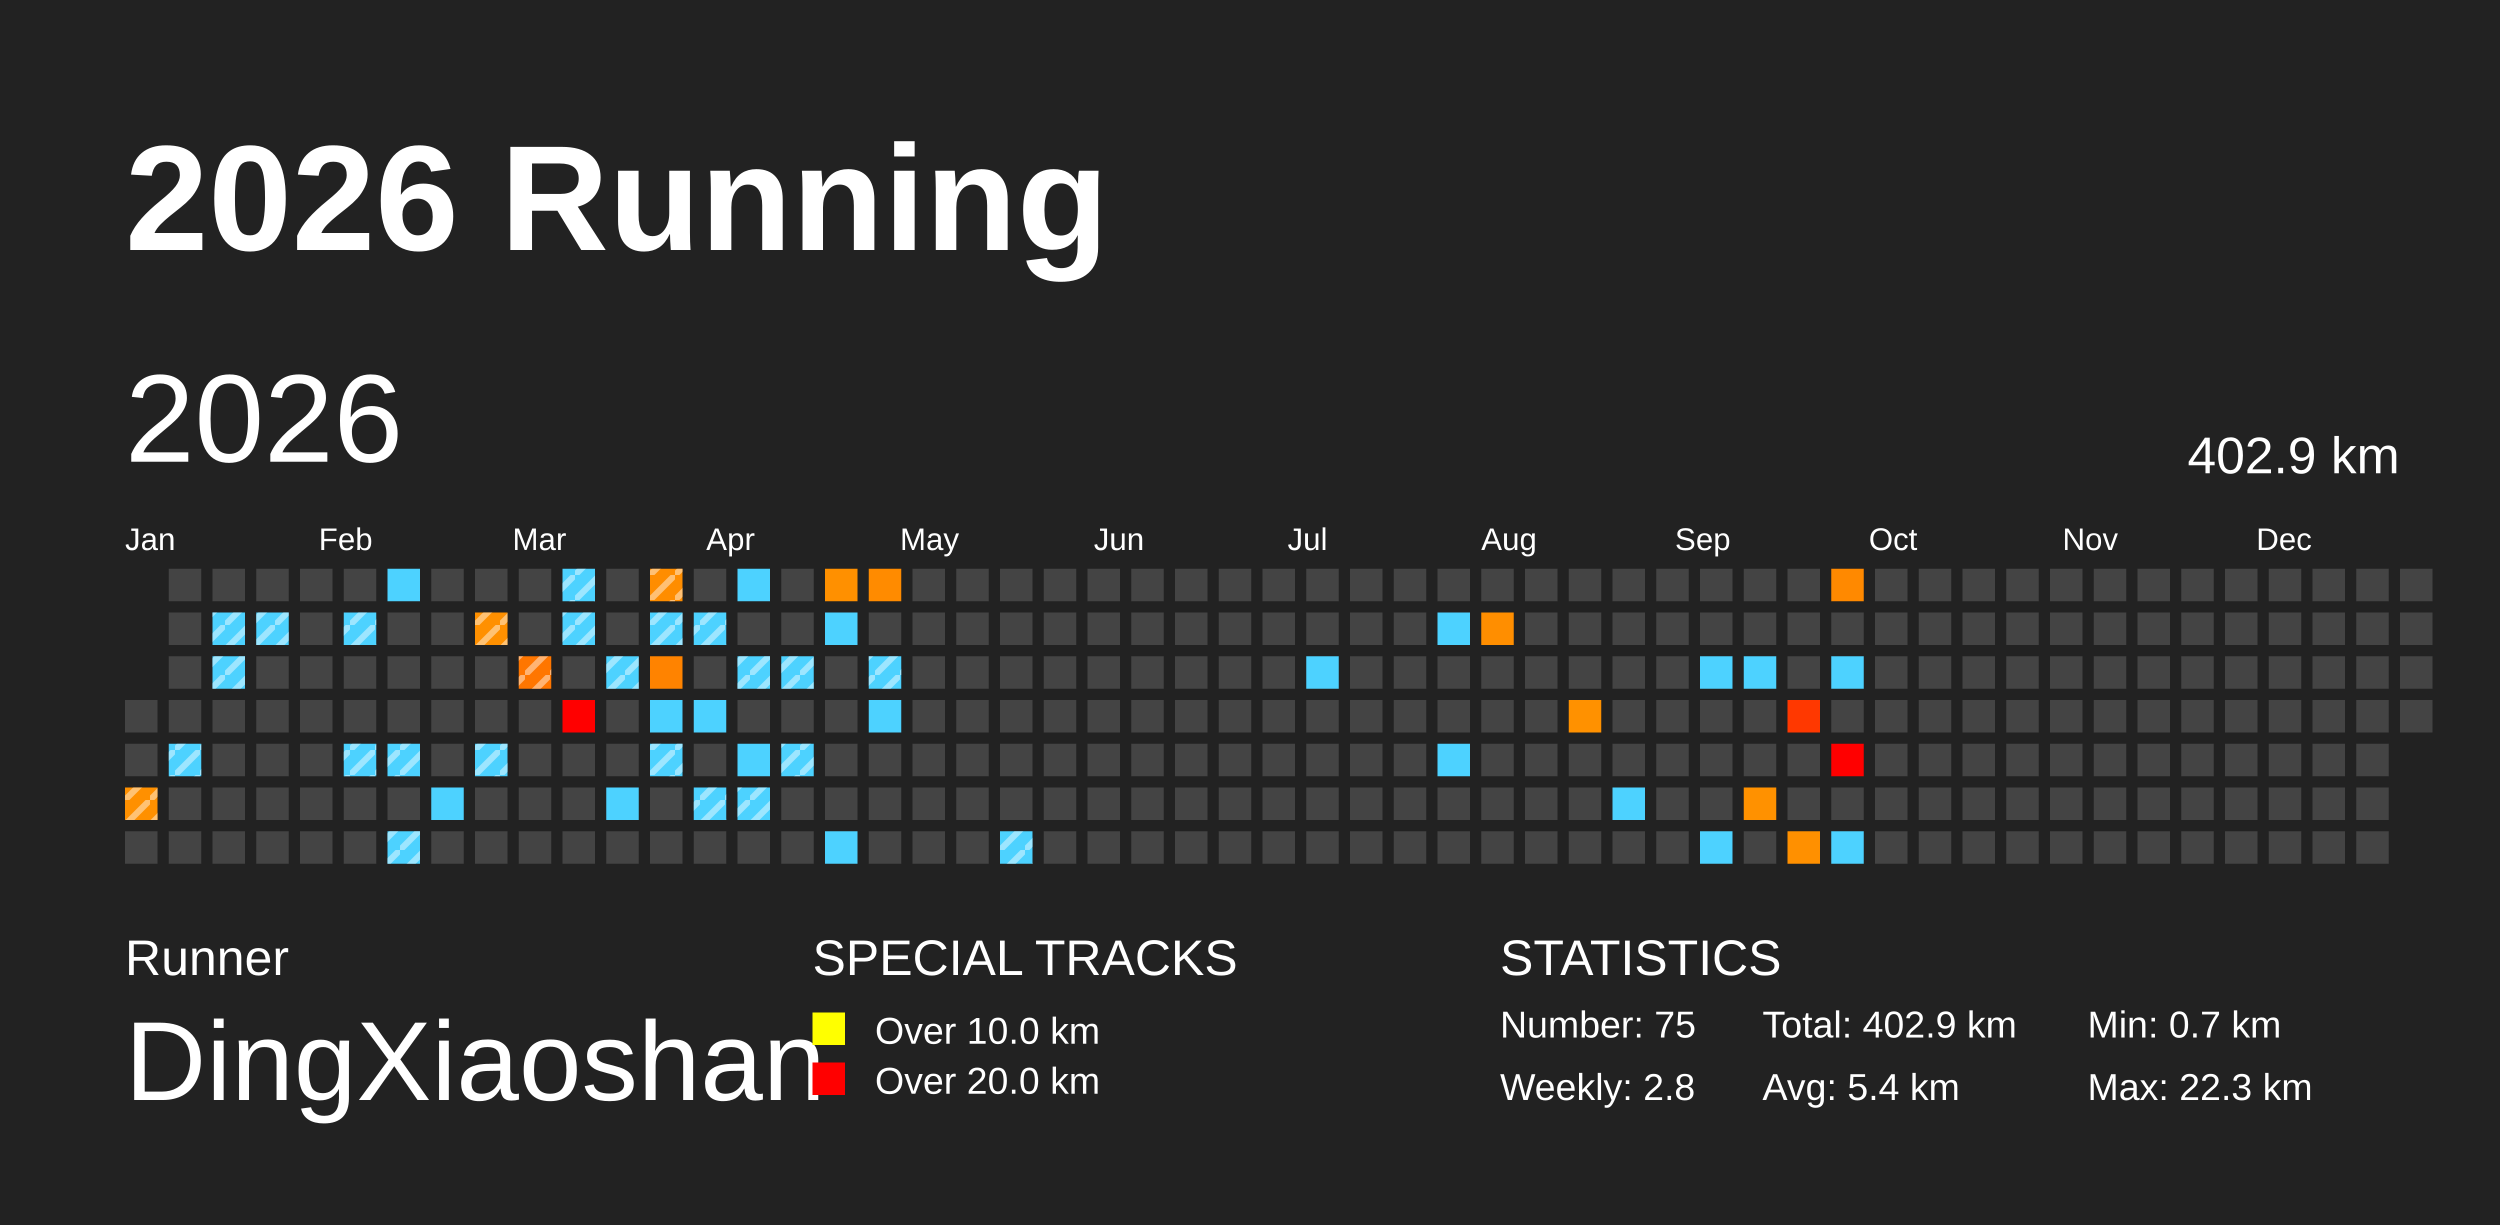
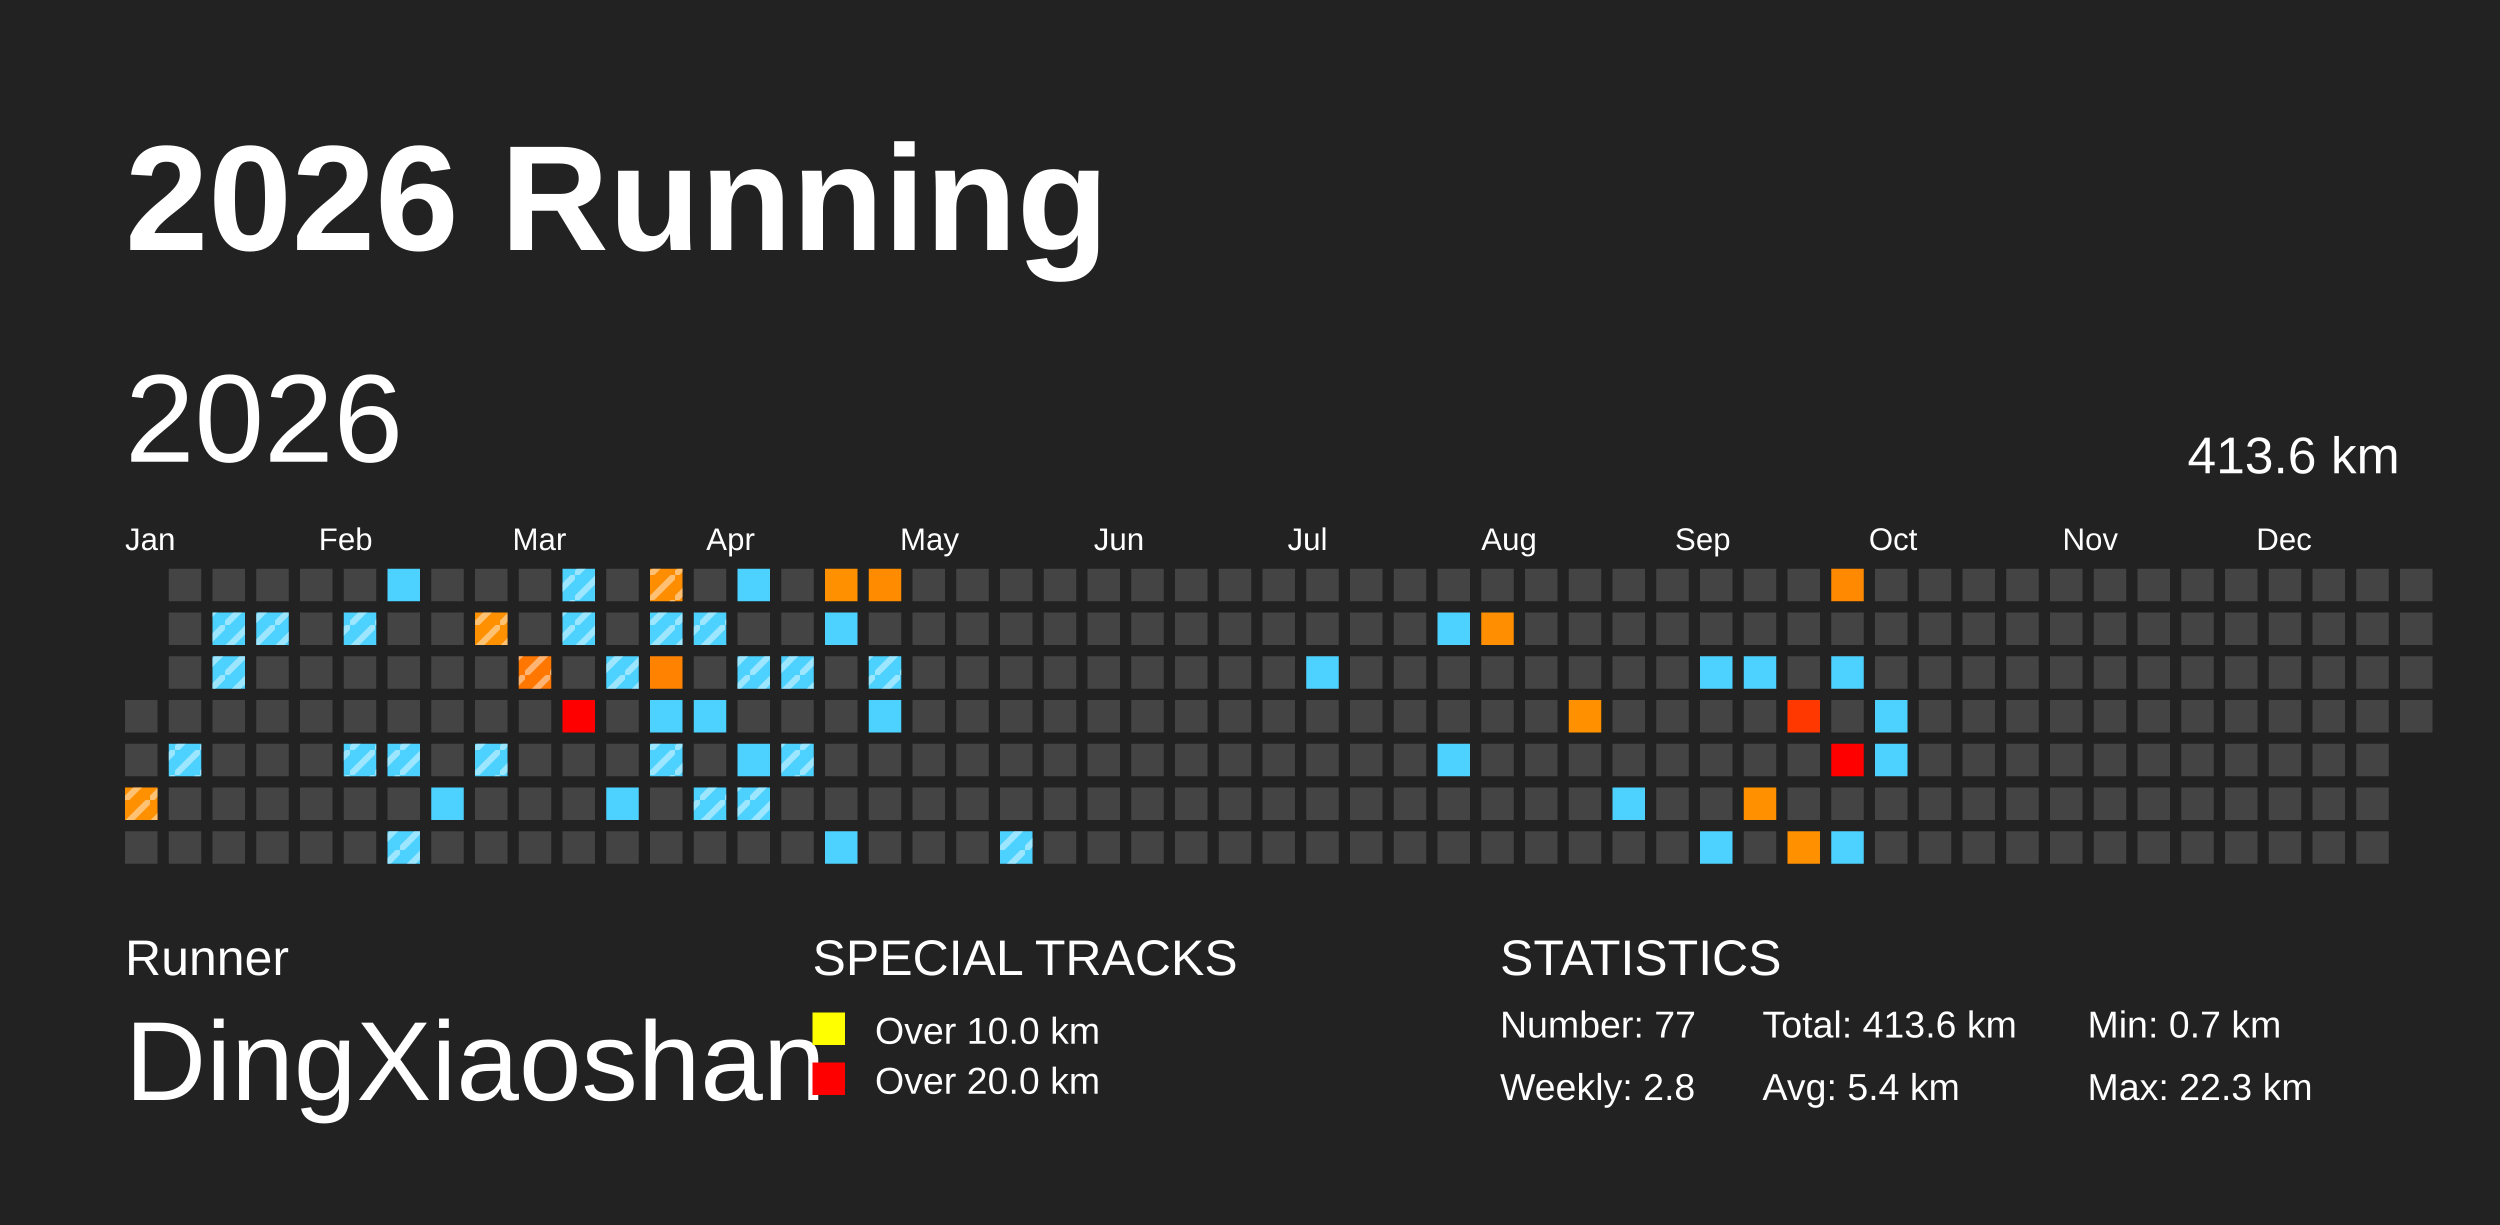
<svg xmlns="http://www.w3.org/2000/svg" baseProfile="full" height="98mm" version="1.1" viewBox="0,0,200,98" width="200mm">
  <defs>
    <pattern height="2" id="indoor-stripe" patternUnits="userSpaceOnUse" width="2">
      <line stroke="white" stroke-opacity="0.45" stroke-width="0.5" x1="0" x2="2" y1="2" y2="0" />
    </pattern>
  </defs>
  <rect fill="#222222" height="98" width="200" x="0" y="0" />
  <text fill="#FFFFFF" style="font-size:12px; font-family:Arial; font-weight:bold;" x="10" y="20">2026 Running</text>
  <text fill="#FFFFFF" style="font-size:4px; font-family:Arial" x="10" y="78">Runner</text>
  <text fill="#FFFFFF" style="font-size:9px; font-family:Arial" x="10" y="88">DingXiaoshan</text>
  <text fill="#FFFFFF" style="font-size:4px; font-family:Arial" x="65" y="78">SPECIAL TRACKS</text>
  <rect fill="yellow" height="2.6" width="2.6" x="65" y="81" />
  <text fill="#FFFFFF" style="font-size:3px; font-family:Arial" x="70" y="83.5">Over 10.0 km</text>
  <rect fill="red" height="2.6" width="2.6" x="65" y="85" />
  <text fill="#FFFFFF" style="font-size:3px; font-family:Arial" x="70" y="87.5">Over 20.0 km</text>
  <text fill="#FFFFFF" style="font-size:4px; font-family:Arial" x="120" y="78">STATISTICS</text>
-   <text fill="#FFFFFF" style="font-size:3px; font-family:Arial" x="120" y="83">Number: 75</text>
+   <text fill="#FFFFFF" style="font-size:3px; font-family:Arial" x="120" y="83">Number: 77</text>
  <text fill="#FFFFFF" style="font-size:3px; font-family:Arial" x="120" y="88">Weekly: 2.8</text>
-   <text fill="#FFFFFF" style="font-size:3px; font-family:Arial" x="141" y="83">Total: 402.9 km</text>
+   <text fill="#FFFFFF" style="font-size:3px; font-family:Arial" x="141" y="83">Total: 413.6 km</text>
  <text fill="#FFFFFF" style="font-size:3px; font-family:Arial" x="141" y="88">Avg: 5.4 km</text>
  <text fill="#FFFFFF" style="font-size:3px; font-family:Arial" x="167" y="83">Min: 0.7 km</text>
  <text fill="#FFFFFF" style="font-size:3px; font-family:Arial" x="167" y="88">Max: 22.3 km</text>
  <text dominant-baseline="hanging" fill="#FFFFFF" style="font-size:10.0px; font-family:Arial;" x="10" y="30">2026</text>
-   <text dominant-baseline="hanging" fill="#FFFFFF" style="font-size:4.125px; font-family:Arial;" x="175" y="35">402.9 km</text>
+   <text dominant-baseline="hanging" fill="#FFFFFF" style="font-size:4.125px; font-family:Arial;" x="175" y="35">413.6 km</text>
  <text fill="#FFFFFF" style="font-size:2.5px; font-family:Arial" x="10.0" y="44">Jan</text>
  <text fill="#FFFFFF" style="font-size:2.5px; font-family:Arial" x="25.5" y="44">Feb</text>
  <text fill="#FFFFFF" style="font-size:2.5px; font-family:Arial" x="41.0" y="44">Mar</text>
  <text fill="#FFFFFF" style="font-size:2.5px; font-family:Arial" x="56.5" y="44">Apr</text>
  <text fill="#FFFFFF" style="font-size:2.5px; font-family:Arial" x="72.0" y="44">May</text>
  <text fill="#FFFFFF" style="font-size:2.5px; font-family:Arial" x="87.5" y="44">Jun</text>
  <text fill="#FFFFFF" style="font-size:2.5px; font-family:Arial" x="103.0" y="44">Jul</text>
  <text fill="#FFFFFF" style="font-size:2.5px; font-family:Arial" x="118.5" y="44">Aug</text>
  <text fill="#FFFFFF" style="font-size:2.5px; font-family:Arial" x="134.0" y="44">Sep</text>
  <text fill="#FFFFFF" style="font-size:2.5px; font-family:Arial" x="149.5" y="44">Oct</text>
  <text fill="#FFFFFF" style="font-size:2.5px; font-family:Arial" x="165.0" y="44">Nov</text>
  <text fill="#FFFFFF" style="font-size:2.5px; font-family:Arial" x="180.5" y="44">Dec</text>
  <rect fill="#444444" height="2.6" width="2.6" x="10.0" y="56.0" />
  <rect fill="#444444" height="2.6" width="2.6" x="10.0" y="59.5" />
  <rect fill="#ff9000" height="2.6" width="2.6" x="10.0" y="63.0" />
  <rect fill="url(#indoor-stripe)" height="2.6" style="pointer-events: none;" width="2.6" x="10.0" y="63.0" />
  <rect fill="#444444" height="2.6" width="2.6" x="10.0" y="66.5" />
  <rect fill="#444444" height="2.6" width="2.6" x="13.5" y="45.5" />
  <rect fill="#444444" height="2.6" width="2.6" x="13.5" y="49.0" />
  <rect fill="#444444" height="2.6" width="2.6" x="13.5" y="52.5" />
  <rect fill="#444444" height="2.6" width="2.6" x="13.5" y="56.0" />
  <rect fill="#4dd2ff" height="2.6" width="2.6" x="13.5" y="59.5" />
  <rect fill="url(#indoor-stripe)" height="2.6" style="pointer-events: none;" width="2.6" x="13.5" y="59.5" />
  <rect fill="#444444" height="2.6" width="2.6" x="13.5" y="63.0" />
  <rect fill="#444444" height="2.6" width="2.6" x="13.5" y="66.5" />
  <rect fill="#444444" height="2.6" width="2.6" x="17.0" y="45.5" />
  <rect fill="#4dd2ff" height="2.6" width="2.6" x="17.0" y="49.0" />
  <rect fill="url(#indoor-stripe)" height="2.6" style="pointer-events: none;" width="2.6" x="17.0" y="49.0" />
  <rect fill="#4dd2ff" height="2.6" width="2.6" x="17.0" y="52.5" />
  <rect fill="url(#indoor-stripe)" height="2.6" style="pointer-events: none;" width="2.6" x="17.0" y="52.5" />
  <rect fill="#444444" height="2.6" width="2.6" x="17.0" y="56.0" />
  <rect fill="#444444" height="2.6" width="2.6" x="17.0" y="59.5" />
  <rect fill="#444444" height="2.6" width="2.6" x="17.0" y="63.0" />
  <rect fill="#444444" height="2.6" width="2.6" x="17.0" y="66.5" />
  <rect fill="#444444" height="2.6" width="2.6" x="20.5" y="45.5" />
  <rect fill="#4dd2ff" height="2.6" width="2.6" x="20.5" y="49.0" />
  <rect fill="url(#indoor-stripe)" height="2.6" style="pointer-events: none;" width="2.6" x="20.5" y="49.0" />
  <rect fill="#444444" height="2.6" width="2.6" x="20.5" y="52.5" />
  <rect fill="#444444" height="2.6" width="2.6" x="20.5" y="56.0" />
  <rect fill="#444444" height="2.6" width="2.6" x="20.5" y="59.5" />
  <rect fill="#444444" height="2.6" width="2.6" x="20.5" y="63.0" />
  <rect fill="#444444" height="2.6" width="2.6" x="20.5" y="66.5" />
  <rect fill="#444444" height="2.6" width="2.6" x="24.0" y="45.5" />
  <rect fill="#444444" height="2.6" width="2.6" x="24.0" y="49.0" />
  <rect fill="#444444" height="2.6" width="2.6" x="24.0" y="52.5" />
  <rect fill="#444444" height="2.6" width="2.6" x="24.0" y="56.0" />
  <rect fill="#444444" height="2.6" width="2.6" x="24.0" y="59.5" />
  <rect fill="#444444" height="2.6" width="2.6" x="24.0" y="63.0" />
  <rect fill="#444444" height="2.6" width="2.6" x="24.0" y="66.5" />
  <rect fill="#444444" height="2.6" width="2.6" x="27.5" y="45.5" />
  <rect fill="#4dd2ff" height="2.6" width="2.6" x="27.5" y="49.0" />
  <rect fill="url(#indoor-stripe)" height="2.6" style="pointer-events: none;" width="2.6" x="27.5" y="49.0" />
  <rect fill="#444444" height="2.6" width="2.6" x="27.5" y="52.5" />
  <rect fill="#444444" height="2.6" width="2.6" x="27.5" y="56.0" />
  <rect fill="#4dd2ff" height="2.6" width="2.6" x="27.5" y="59.5" />
  <rect fill="url(#indoor-stripe)" height="2.6" style="pointer-events: none;" width="2.6" x="27.5" y="59.5" />
  <rect fill="#444444" height="2.6" width="2.6" x="27.5" y="63.0" />
  <rect fill="#444444" height="2.6" width="2.6" x="27.5" y="66.5" />
  <rect fill="#4dd2ff" height="2.6" width="2.6" x="31.0" y="45.5" />
  <rect fill="#444444" height="2.6" width="2.6" x="31.0" y="49.0" />
  <rect fill="#444444" height="2.6" width="2.6" x="31.0" y="52.5" />
  <rect fill="#444444" height="2.6" width="2.6" x="31.0" y="56.0" />
  <rect fill="#4dd2ff" height="2.6" width="2.6" x="31.0" y="59.5" />
  <rect fill="url(#indoor-stripe)" height="2.6" style="pointer-events: none;" width="2.6" x="31.0" y="59.5" />
  <rect fill="#444444" height="2.6" width="2.6" x="31.0" y="63.0" />
  <rect fill="#4dd2ff" height="2.6" width="2.6" x="31.0" y="66.5" />
  <rect fill="url(#indoor-stripe)" height="2.6" style="pointer-events: none;" width="2.6" x="31.0" y="66.5" />
  <rect fill="#444444" height="2.6" width="2.6" x="34.5" y="45.5" />
  <rect fill="#444444" height="2.6" width="2.6" x="34.5" y="49.0" />
  <rect fill="#444444" height="2.6" width="2.6" x="34.5" y="52.5" />
  <rect fill="#444444" height="2.6" width="2.6" x="34.5" y="56.0" />
  <rect fill="#444444" height="2.6" width="2.6" x="34.5" y="59.5" />
  <rect fill="#4dd2ff" height="2.6" width="2.6" x="34.5" y="63.0" />
  <rect fill="#444444" height="2.6" width="2.6" x="34.5" y="66.5" />
  <rect fill="#444444" height="2.6" width="2.6" x="38.0" y="45.5" />
  <rect fill="#ff9000" height="2.6" width="2.6" x="38.0" y="49.0" />
  <rect fill="url(#indoor-stripe)" height="2.6" style="pointer-events: none;" width="2.6" x="38.0" y="49.0" />
  <rect fill="#444444" height="2.6" width="2.6" x="38.0" y="52.5" />
  <rect fill="#444444" height="2.6" width="2.6" x="38.0" y="56.0" />
  <rect fill="#4dd2ff" height="2.6" width="2.6" x="38.0" y="59.5" />
  <rect fill="url(#indoor-stripe)" height="2.6" style="pointer-events: none;" width="2.6" x="38.0" y="59.5" />
  <rect fill="#444444" height="2.6" width="2.6" x="38.0" y="63.0" />
  <rect fill="#444444" height="2.6" width="2.6" x="38.0" y="66.5" />
  <rect fill="#444444" height="2.6" width="2.6" x="41.5" y="45.5" />
  <rect fill="#444444" height="2.6" width="2.6" x="41.5" y="49.0" />
  <rect fill="#ff7600" height="2.6" width="2.6" x="41.5" y="52.5" />
  <rect fill="url(#indoor-stripe)" height="2.6" style="pointer-events: none;" width="2.6" x="41.5" y="52.5" />
  <rect fill="#444444" height="2.6" width="2.6" x="41.5" y="56.0" />
  <rect fill="#444444" height="2.6" width="2.6" x="41.5" y="59.5" />
  <rect fill="#444444" height="2.6" width="2.6" x="41.5" y="63.0" />
  <rect fill="#444444" height="2.6" width="2.6" x="41.5" y="66.5" />
  <rect fill="#4dd2ff" height="2.6" width="2.6" x="45.0" y="45.5" />
  <rect fill="url(#indoor-stripe)" height="2.6" style="pointer-events: none;" width="2.6" x="45.0" y="45.5" />
  <rect fill="#4dd2ff" height="2.6" width="2.6" x="45.0" y="49.0" />
  <rect fill="url(#indoor-stripe)" height="2.6" style="pointer-events: none;" width="2.6" x="45.0" y="49.0" />
  <rect fill="#444444" height="2.6" width="2.6" x="45.0" y="52.5" />
  <rect fill="red" height="2.6" width="2.6" x="45.0" y="56.0" />
  <rect fill="#444444" height="2.6" width="2.6" x="45.0" y="59.5" />
  <rect fill="#444444" height="2.6" width="2.6" x="45.0" y="63.0" />
  <rect fill="#444444" height="2.6" width="2.6" x="45.0" y="66.5" />
  <rect fill="#444444" height="2.6" width="2.6" x="48.5" y="45.5" />
  <rect fill="#444444" height="2.6" width="2.6" x="48.5" y="49.0" />
  <rect fill="#4dd2ff" height="2.6" width="2.6" x="48.5" y="52.5" />
  <rect fill="url(#indoor-stripe)" height="2.6" style="pointer-events: none;" width="2.6" x="48.5" y="52.5" />
  <rect fill="#444444" height="2.6" width="2.6" x="48.5" y="56.0" />
  <rect fill="#444444" height="2.6" width="2.6" x="48.5" y="59.5" />
  <rect fill="#4dd2ff" height="2.6" width="2.6" x="48.5" y="63.0" />
  <rect fill="#444444" height="2.6" width="2.6" x="48.5" y="66.5" />
  <rect fill="#ff8d00" height="2.6" width="2.6" x="52.0" y="45.5" />
  <rect fill="url(#indoor-stripe)" height="2.6" style="pointer-events: none;" width="2.6" x="52.0" y="45.5" />
  <rect fill="#4dd2ff" height="2.6" width="2.6" x="52.0" y="49.0" />
  <rect fill="url(#indoor-stripe)" height="2.6" style="pointer-events: none;" width="2.6" x="52.0" y="49.0" />
  <rect fill="#ff8300" height="2.6" width="2.6" x="52.0" y="52.5" />
  <rect fill="#4dd2ff" height="2.6" width="2.6" x="52.0" y="56.0" />
  <rect fill="#4dd2ff" height="2.6" width="2.6" x="52.0" y="59.5" />
  <rect fill="url(#indoor-stripe)" height="2.6" style="pointer-events: none;" width="2.6" x="52.0" y="59.5" />
  <rect fill="#444444" height="2.6" width="2.6" x="52.0" y="63.0" />
  <rect fill="#444444" height="2.6" width="2.6" x="52.0" y="66.5" />
  <rect fill="#444444" height="2.6" width="2.6" x="55.5" y="45.5" />
  <rect fill="#4dd2ff" height="2.6" width="2.6" x="55.5" y="49.0" />
  <rect fill="url(#indoor-stripe)" height="2.6" style="pointer-events: none;" width="2.6" x="55.5" y="49.0" />
  <rect fill="#444444" height="2.6" width="2.6" x="55.5" y="52.5" />
  <rect fill="#4dd2ff" height="2.6" width="2.6" x="55.5" y="56.0" />
  <rect fill="#444444" height="2.6" width="2.6" x="55.5" y="59.5" />
  <rect fill="#4dd2ff" height="2.6" width="2.6" x="55.5" y="63.0" />
  <rect fill="url(#indoor-stripe)" height="2.6" style="pointer-events: none;" width="2.6" x="55.5" y="63.0" />
  <rect fill="#444444" height="2.6" width="2.6" x="55.5" y="66.5" />
  <rect fill="#4dd2ff" height="2.6" width="2.6" x="59.0" y="45.5" />
  <rect fill="#444444" height="2.6" width="2.6" x="59.0" y="49.0" />
  <rect fill="#4dd2ff" height="2.6" width="2.6" x="59.0" y="52.5" />
  <rect fill="url(#indoor-stripe)" height="2.6" style="pointer-events: none;" width="2.6" x="59.0" y="52.5" />
  <rect fill="#444444" height="2.6" width="2.6" x="59.0" y="56.0" />
  <rect fill="#4dd2ff" height="2.6" width="2.6" x="59.0" y="59.5" />
  <rect fill="#4dd2ff" height="2.6" width="2.6" x="59.0" y="63.0" />
  <rect fill="url(#indoor-stripe)" height="2.6" style="pointer-events: none;" width="2.6" x="59.0" y="63.0" />
  <rect fill="#444444" height="2.6" width="2.6" x="59.0" y="66.5" />
  <rect fill="#444444" height="2.6" width="2.6" x="62.5" y="45.5" />
  <rect fill="#444444" height="2.6" width="2.6" x="62.5" y="49.0" />
  <rect fill="#4dd2ff" height="2.6" width="2.6" x="62.5" y="52.5" />
  <rect fill="url(#indoor-stripe)" height="2.6" style="pointer-events: none;" width="2.6" x="62.5" y="52.5" />
  <rect fill="#444444" height="2.6" width="2.6" x="62.5" y="56.0" />
  <rect fill="#4dd2ff" height="2.6" width="2.6" x="62.5" y="59.5" />
  <rect fill="url(#indoor-stripe)" height="2.6" style="pointer-events: none;" width="2.6" x="62.5" y="59.5" />
  <rect fill="#444444" height="2.6" width="2.6" x="62.5" y="63.0" />
  <rect fill="#444444" height="2.6" width="2.6" x="62.5" y="66.5" />
  <rect fill="#ff9000" height="2.6" width="2.6" x="66.0" y="45.5" />
  <rect fill="#4dd2ff" height="2.6" width="2.6" x="66.0" y="49.0" />
  <rect fill="#444444" height="2.6" width="2.6" x="66.0" y="52.5" />
  <rect fill="#444444" height="2.6" width="2.6" x="66.0" y="56.0" />
  <rect fill="#444444" height="2.6" width="2.6" x="66.0" y="59.5" />
  <rect fill="#444444" height="2.6" width="2.6" x="66.0" y="63.0" />
  <rect fill="#4dd2ff" height="2.6" width="2.6" x="66.0" y="66.5" />
  <rect fill="#ff8b00" height="2.6" width="2.6" x="69.5" y="45.5" />
  <rect fill="#444444" height="2.6" width="2.6" x="69.5" y="49.0" />
  <rect fill="#4dd2ff" height="2.6" width="2.6" x="69.5" y="52.5" />
  <rect fill="url(#indoor-stripe)" height="2.6" style="pointer-events: none;" width="2.6" x="69.5" y="52.5" />
  <rect fill="#4dd2ff" height="2.6" width="2.6" x="69.5" y="56.0" />
  <rect fill="#444444" height="2.6" width="2.6" x="69.5" y="59.5" />
  <rect fill="#444444" height="2.6" width="2.6" x="69.5" y="63.0" />
  <rect fill="#444444" height="2.6" width="2.6" x="69.5" y="66.5" />
  <rect fill="#444444" height="2.6" width="2.6" x="73.0" y="45.5" />
  <rect fill="#444444" height="2.6" width="2.6" x="73.0" y="49.0" />
  <rect fill="#444444" height="2.6" width="2.6" x="73.0" y="52.5" />
  <rect fill="#444444" height="2.6" width="2.6" x="73.0" y="56.0" />
  <rect fill="#444444" height="2.6" width="2.6" x="73.0" y="59.5" />
  <rect fill="#444444" height="2.6" width="2.6" x="73.0" y="63.0" />
  <rect fill="#444444" height="2.6" width="2.6" x="73.0" y="66.5" />
  <rect fill="#444444" height="2.6" width="2.6" x="76.5" y="45.5" />
  <rect fill="#444444" height="2.6" width="2.6" x="76.5" y="49.0" />
  <rect fill="#444444" height="2.6" width="2.6" x="76.5" y="52.5" />
  <rect fill="#444444" height="2.6" width="2.6" x="76.5" y="56.0" />
  <rect fill="#444444" height="2.6" width="2.6" x="76.5" y="59.5" />
  <rect fill="#444444" height="2.6" width="2.6" x="76.5" y="63.0" />
  <rect fill="#444444" height="2.6" width="2.6" x="76.5" y="66.5" />
  <rect fill="#444444" height="2.6" width="2.6" x="80.0" y="45.5" />
  <rect fill="#444444" height="2.6" width="2.6" x="80.0" y="49.0" />
  <rect fill="#444444" height="2.6" width="2.6" x="80.0" y="52.5" />
  <rect fill="#444444" height="2.6" width="2.6" x="80.0" y="56.0" />
  <rect fill="#444444" height="2.6" width="2.6" x="80.0" y="59.5" />
  <rect fill="#444444" height="2.6" width="2.6" x="80.0" y="63.0" />
  <rect fill="#4dd2ff" height="2.6" width="2.6" x="80.0" y="66.5" />
  <rect fill="url(#indoor-stripe)" height="2.6" style="pointer-events: none;" width="2.6" x="80.0" y="66.5" />
  <rect fill="#444444" height="2.6" width="2.6" x="83.5" y="45.5" />
  <rect fill="#444444" height="2.6" width="2.6" x="83.5" y="49.0" />
  <rect fill="#444444" height="2.6" width="2.6" x="83.5" y="52.5" />
  <rect fill="#444444" height="2.6" width="2.6" x="83.5" y="56.0" />
  <rect fill="#444444" height="2.6" width="2.6" x="83.5" y="59.5" />
  <rect fill="#444444" height="2.6" width="2.6" x="83.5" y="63.0" />
  <rect fill="#444444" height="2.6" width="2.6" x="83.5" y="66.5" />
  <rect fill="#444444" height="2.6" width="2.6" x="87.0" y="45.5" />
  <rect fill="#444444" height="2.6" width="2.6" x="87.0" y="49.0" />
  <rect fill="#444444" height="2.6" width="2.6" x="87.0" y="52.5" />
  <rect fill="#444444" height="2.6" width="2.6" x="87.0" y="56.0" />
  <rect fill="#444444" height="2.6" width="2.6" x="87.0" y="59.5" />
  <rect fill="#444444" height="2.6" width="2.6" x="87.0" y="63.0" />
  <rect fill="#444444" height="2.6" width="2.6" x="87.0" y="66.5" />
  <rect fill="#444444" height="2.6" width="2.6" x="90.5" y="45.5" />
  <rect fill="#444444" height="2.6" width="2.6" x="90.5" y="49.0" />
  <rect fill="#444444" height="2.6" width="2.6" x="90.5" y="52.5" />
  <rect fill="#444444" height="2.6" width="2.6" x="90.5" y="56.0" />
  <rect fill="#444444" height="2.6" width="2.6" x="90.5" y="59.5" />
  <rect fill="#444444" height="2.6" width="2.6" x="90.5" y="63.0" />
  <rect fill="#444444" height="2.6" width="2.6" x="90.5" y="66.5" />
  <rect fill="#444444" height="2.6" width="2.6" x="94.0" y="45.5" />
  <rect fill="#444444" height="2.6" width="2.6" x="94.0" y="49.0" />
  <rect fill="#444444" height="2.6" width="2.6" x="94.0" y="52.5" />
  <rect fill="#444444" height="2.6" width="2.6" x="94.0" y="56.0" />
  <rect fill="#444444" height="2.6" width="2.6" x="94.0" y="59.5" />
  <rect fill="#444444" height="2.6" width="2.6" x="94.0" y="63.0" />
  <rect fill="#444444" height="2.6" width="2.6" x="94.0" y="66.5" />
  <rect fill="#444444" height="2.6" width="2.6" x="97.5" y="45.5" />
  <rect fill="#444444" height="2.6" width="2.6" x="97.5" y="49.0" />
  <rect fill="#444444" height="2.6" width="2.6" x="97.5" y="52.5" />
  <rect fill="#444444" height="2.6" width="2.6" x="97.5" y="56.0" />
  <rect fill="#444444" height="2.6" width="2.6" x="97.5" y="59.5" />
  <rect fill="#444444" height="2.6" width="2.6" x="97.5" y="63.0" />
  <rect fill="#444444" height="2.6" width="2.6" x="97.5" y="66.5" />
  <rect fill="#444444" height="2.6" width="2.6" x="101.0" y="45.5" />
  <rect fill="#444444" height="2.6" width="2.6" x="101.0" y="49.0" />
  <rect fill="#444444" height="2.6" width="2.6" x="101.0" y="52.5" />
  <rect fill="#444444" height="2.6" width="2.6" x="101.0" y="56.0" />
  <rect fill="#444444" height="2.6" width="2.6" x="101.0" y="59.5" />
  <rect fill="#444444" height="2.6" width="2.6" x="101.0" y="63.0" />
  <rect fill="#444444" height="2.6" width="2.6" x="101.0" y="66.5" />
  <rect fill="#444444" height="2.6" width="2.6" x="104.5" y="45.5" />
  <rect fill="#444444" height="2.6" width="2.6" x="104.5" y="49.0" />
  <rect fill="#4dd2ff" height="2.6" width="2.6" x="104.5" y="52.5" />
  <rect fill="#444444" height="2.6" width="2.6" x="104.5" y="56.0" />
  <rect fill="#444444" height="2.6" width="2.6" x="104.5" y="59.5" />
  <rect fill="#444444" height="2.6" width="2.6" x="104.5" y="63.0" />
  <rect fill="#444444" height="2.6" width="2.6" x="104.5" y="66.5" />
  <rect fill="#444444" height="2.6" width="2.6" x="108.0" y="45.5" />
  <rect fill="#444444" height="2.6" width="2.6" x="108.0" y="49.0" />
  <rect fill="#444444" height="2.6" width="2.6" x="108.0" y="52.5" />
  <rect fill="#444444" height="2.6" width="2.6" x="108.0" y="56.0" />
  <rect fill="#444444" height="2.6" width="2.6" x="108.0" y="59.5" />
  <rect fill="#444444" height="2.6" width="2.6" x="108.0" y="63.0" />
  <rect fill="#444444" height="2.6" width="2.6" x="108.0" y="66.5" />
  <rect fill="#444444" height="2.6" width="2.6" x="111.5" y="45.5" />
  <rect fill="#444444" height="2.6" width="2.6" x="111.5" y="49.0" />
  <rect fill="#444444" height="2.6" width="2.6" x="111.5" y="52.5" />
  <rect fill="#444444" height="2.6" width="2.6" x="111.5" y="56.0" />
  <rect fill="#444444" height="2.6" width="2.6" x="111.5" y="59.5" />
  <rect fill="#444444" height="2.6" width="2.6" x="111.5" y="63.0" />
  <rect fill="#444444" height="2.6" width="2.6" x="111.5" y="66.5" />
  <rect fill="#444444" height="2.6" width="2.6" x="115.0" y="45.5" />
  <rect fill="#4dd2ff" height="2.6" width="2.6" x="115.0" y="49.0" />
  <rect fill="#444444" height="2.6" width="2.6" x="115.0" y="52.5" />
  <rect fill="#444444" height="2.6" width="2.6" x="115.0" y="56.0" />
  <rect fill="#4dd2ff" height="2.6" width="2.6" x="115.0" y="59.5" />
  <rect fill="#444444" height="2.6" width="2.6" x="115.0" y="63.0" />
  <rect fill="#444444" height="2.6" width="2.6" x="115.0" y="66.5" />
  <rect fill="#444444" height="2.6" width="2.6" x="118.5" y="45.5" />
  <rect fill="#ff8e00" height="2.6" width="2.6" x="118.5" y="49.0" />
  <rect fill="#444444" height="2.6" width="2.6" x="118.5" y="52.5" />
  <rect fill="#444444" height="2.6" width="2.6" x="118.5" y="56.0" />
  <rect fill="#444444" height="2.6" width="2.6" x="118.5" y="59.5" />
  <rect fill="#444444" height="2.6" width="2.6" x="118.5" y="63.0" />
  <rect fill="#444444" height="2.6" width="2.6" x="118.5" y="66.5" />
  <rect fill="#444444" height="2.6" width="2.6" x="122.0" y="45.5" />
  <rect fill="#444444" height="2.6" width="2.6" x="122.0" y="49.0" />
  <rect fill="#444444" height="2.6" width="2.6" x="122.0" y="52.5" />
  <rect fill="#444444" height="2.6" width="2.6" x="122.0" y="56.0" />
  <rect fill="#444444" height="2.6" width="2.6" x="122.0" y="59.5" />
  <rect fill="#444444" height="2.6" width="2.6" x="122.0" y="63.0" />
  <rect fill="#444444" height="2.6" width="2.6" x="122.0" y="66.5" />
  <rect fill="#444444" height="2.6" width="2.6" x="125.5" y="45.5" />
  <rect fill="#444444" height="2.6" width="2.6" x="125.5" y="49.0" />
  <rect fill="#444444" height="2.6" width="2.6" x="125.5" y="52.5" />
  <rect fill="#ff9100" height="2.6" width="2.6" x="125.5" y="56.0" />
  <rect fill="#444444" height="2.6" width="2.6" x="125.5" y="59.5" />
  <rect fill="#444444" height="2.6" width="2.6" x="125.5" y="63.0" />
  <rect fill="#444444" height="2.6" width="2.6" x="125.5" y="66.5" />
  <rect fill="#444444" height="2.6" width="2.6" x="129.0" y="45.5" />
  <rect fill="#444444" height="2.6" width="2.6" x="129.0" y="49.0" />
  <rect fill="#444444" height="2.6" width="2.6" x="129.0" y="52.5" />
  <rect fill="#444444" height="2.6" width="2.6" x="129.0" y="56.0" />
  <rect fill="#444444" height="2.6" width="2.6" x="129.0" y="59.5" />
  <rect fill="#4dd2ff" height="2.6" width="2.6" x="129.0" y="63.0" />
  <rect fill="#444444" height="2.6" width="2.6" x="129.0" y="66.5" />
  <rect fill="#444444" height="2.6" width="2.6" x="132.5" y="45.5" />
  <rect fill="#444444" height="2.6" width="2.6" x="132.5" y="49.0" />
  <rect fill="#444444" height="2.6" width="2.6" x="132.5" y="52.5" />
  <rect fill="#444444" height="2.6" width="2.6" x="132.5" y="56.0" />
  <rect fill="#444444" height="2.6" width="2.6" x="132.5" y="59.5" />
  <rect fill="#444444" height="2.6" width="2.6" x="132.5" y="63.0" />
  <rect fill="#444444" height="2.6" width="2.6" x="132.5" y="66.5" />
  <rect fill="#444444" height="2.6" width="2.6" x="136.0" y="45.5" />
  <rect fill="#444444" height="2.6" width="2.6" x="136.0" y="49.0" />
  <rect fill="#4dd2ff" height="2.6" width="2.6" x="136.0" y="52.5" />
  <rect fill="#444444" height="2.6" width="2.6" x="136.0" y="56.0" />
  <rect fill="#444444" height="2.6" width="2.6" x="136.0" y="59.5" />
  <rect fill="#444444" height="2.6" width="2.6" x="136.0" y="63.0" />
  <rect fill="#4dd2ff" height="2.6" width="2.6" x="136.0" y="66.5" />
  <rect fill="#444444" height="2.6" width="2.6" x="139.5" y="45.5" />
  <rect fill="#444444" height="2.6" width="2.6" x="139.5" y="49.0" />
  <rect fill="#4dd2ff" height="2.6" width="2.6" x="139.5" y="52.5" />
  <rect fill="#444444" height="2.6" width="2.6" x="139.5" y="56.0" />
  <rect fill="#444444" height="2.6" width="2.6" x="139.5" y="59.5" />
  <rect fill="#ff9100" height="2.6" width="2.6" x="139.5" y="63.0" />
  <rect fill="#444444" height="2.6" width="2.6" x="139.5" y="66.5" />
  <rect fill="#444444" height="2.6" width="2.6" x="143.0" y="45.5" />
  <rect fill="#444444" height="2.6" width="2.6" x="143.0" y="49.0" />
  <rect fill="#444444" height="2.6" width="2.6" x="143.0" y="52.5" />
  <rect fill="#ff3800" height="2.6" width="2.6" x="143.0" y="56.0" />
  <rect fill="#444444" height="2.6" width="2.6" x="143.0" y="59.5" />
  <rect fill="#444444" height="2.6" width="2.6" x="143.0" y="63.0" />
  <rect fill="#ff9000" height="2.6" width="2.6" x="143.0" y="66.5" />
  <rect fill="#ff8900" height="2.6" width="2.6" x="146.5" y="45.5" />
  <rect fill="#444444" height="2.6" width="2.6" x="146.5" y="49.0" />
  <rect fill="#4dd2ff" height="2.6" width="2.6" x="146.5" y="52.5" />
  <rect fill="#444444" height="2.6" width="2.6" x="146.5" y="56.0" />
  <rect fill="red" height="2.6" width="2.6" x="146.5" y="59.5" />
  <rect fill="#444444" height="2.6" width="2.6" x="146.5" y="63.0" />
  <rect fill="#4dd2ff" height="2.6" width="2.6" x="146.5" y="66.5" />
  <rect fill="#444444" height="2.6" width="2.6" x="150.0" y="45.5" />
  <rect fill="#444444" height="2.6" width="2.6" x="150.0" y="49.0" />
  <rect fill="#444444" height="2.6" width="2.6" x="150.0" y="52.5" />
-   <rect fill="#444444" height="2.6" width="2.6" x="150.0" y="56.0" />
-   <rect fill="#444444" height="2.6" width="2.6" x="150.0" y="59.5" />
+   <rect fill="#4dd2ff" height="2.6" width="2.6" x="150.0" y="56.0" />
+   <rect fill="#4dd2ff" height="2.6" width="2.6" x="150.0" y="59.5" />
  <rect fill="#444444" height="2.6" width="2.6" x="150.0" y="63.0" />
  <rect fill="#444444" height="2.6" width="2.6" x="150.0" y="66.5" />
  <rect fill="#444444" height="2.6" width="2.6" x="153.5" y="45.5" />
  <rect fill="#444444" height="2.6" width="2.6" x="153.5" y="49.0" />
  <rect fill="#444444" height="2.6" width="2.6" x="153.5" y="52.5" />
  <rect fill="#444444" height="2.6" width="2.6" x="153.5" y="56.0" />
  <rect fill="#444444" height="2.6" width="2.6" x="153.5" y="59.5" />
  <rect fill="#444444" height="2.6" width="2.6" x="153.5" y="63.0" />
  <rect fill="#444444" height="2.6" width="2.6" x="153.5" y="66.5" />
  <rect fill="#444444" height="2.6" width="2.6" x="157.0" y="45.5" />
  <rect fill="#444444" height="2.6" width="2.6" x="157.0" y="49.0" />
  <rect fill="#444444" height="2.6" width="2.6" x="157.0" y="52.5" />
  <rect fill="#444444" height="2.6" width="2.6" x="157.0" y="56.0" />
  <rect fill="#444444" height="2.6" width="2.6" x="157.0" y="59.5" />
  <rect fill="#444444" height="2.6" width="2.6" x="157.0" y="63.0" />
  <rect fill="#444444" height="2.6" width="2.6" x="157.0" y="66.5" />
  <rect fill="#444444" height="2.6" width="2.6" x="160.5" y="45.5" />
  <rect fill="#444444" height="2.6" width="2.6" x="160.5" y="49.0" />
  <rect fill="#444444" height="2.6" width="2.6" x="160.5" y="52.5" />
  <rect fill="#444444" height="2.6" width="2.6" x="160.5" y="56.0" />
  <rect fill="#444444" height="2.6" width="2.6" x="160.5" y="59.5" />
  <rect fill="#444444" height="2.6" width="2.6" x="160.5" y="63.0" />
  <rect fill="#444444" height="2.6" width="2.6" x="160.5" y="66.5" />
  <rect fill="#444444" height="2.6" width="2.6" x="164.0" y="45.5" />
  <rect fill="#444444" height="2.6" width="2.6" x="164.0" y="49.0" />
  <rect fill="#444444" height="2.6" width="2.6" x="164.0" y="52.5" />
  <rect fill="#444444" height="2.6" width="2.6" x="164.0" y="56.0" />
  <rect fill="#444444" height="2.6" width="2.6" x="164.0" y="59.5" />
  <rect fill="#444444" height="2.6" width="2.6" x="164.0" y="63.0" />
  <rect fill="#444444" height="2.6" width="2.6" x="164.0" y="66.5" />
  <rect fill="#444444" height="2.6" width="2.6" x="167.5" y="45.5" />
  <rect fill="#444444" height="2.6" width="2.6" x="167.5" y="49.0" />
  <rect fill="#444444" height="2.6" width="2.6" x="167.5" y="52.5" />
  <rect fill="#444444" height="2.6" width="2.6" x="167.5" y="56.0" />
  <rect fill="#444444" height="2.6" width="2.6" x="167.5" y="59.5" />
  <rect fill="#444444" height="2.6" width="2.6" x="167.5" y="63.0" />
  <rect fill="#444444" height="2.6" width="2.6" x="167.5" y="66.5" />
  <rect fill="#444444" height="2.6" width="2.6" x="171.0" y="45.5" />
  <rect fill="#444444" height="2.6" width="2.6" x="171.0" y="49.0" />
  <rect fill="#444444" height="2.6" width="2.6" x="171.0" y="52.5" />
  <rect fill="#444444" height="2.6" width="2.6" x="171.0" y="56.0" />
  <rect fill="#444444" height="2.6" width="2.6" x="171.0" y="59.5" />
  <rect fill="#444444" height="2.6" width="2.6" x="171.0" y="63.0" />
  <rect fill="#444444" height="2.6" width="2.6" x="171.0" y="66.5" />
  <rect fill="#444444" height="2.6" width="2.6" x="174.5" y="45.5" />
  <rect fill="#444444" height="2.6" width="2.6" x="174.5" y="49.0" />
  <rect fill="#444444" height="2.6" width="2.6" x="174.5" y="52.5" />
  <rect fill="#444444" height="2.6" width="2.6" x="174.5" y="56.0" />
  <rect fill="#444444" height="2.6" width="2.6" x="174.5" y="59.5" />
  <rect fill="#444444" height="2.6" width="2.6" x="174.5" y="63.0" />
  <rect fill="#444444" height="2.6" width="2.6" x="174.5" y="66.5" />
  <rect fill="#444444" height="2.6" width="2.6" x="178.0" y="45.5" />
  <rect fill="#444444" height="2.6" width="2.6" x="178.0" y="49.0" />
  <rect fill="#444444" height="2.6" width="2.6" x="178.0" y="52.5" />
  <rect fill="#444444" height="2.6" width="2.6" x="178.0" y="56.0" />
  <rect fill="#444444" height="2.6" width="2.6" x="178.0" y="59.5" />
  <rect fill="#444444" height="2.6" width="2.6" x="178.0" y="63.0" />
  <rect fill="#444444" height="2.6" width="2.6" x="178.0" y="66.5" />
  <rect fill="#444444" height="2.6" width="2.6" x="181.5" y="45.5" />
  <rect fill="#444444" height="2.6" width="2.6" x="181.5" y="49.0" />
  <rect fill="#444444" height="2.6" width="2.6" x="181.5" y="52.5" />
  <rect fill="#444444" height="2.6" width="2.6" x="181.5" y="56.0" />
  <rect fill="#444444" height="2.6" width="2.6" x="181.5" y="59.5" />
  <rect fill="#444444" height="2.6" width="2.6" x="181.5" y="63.0" />
  <rect fill="#444444" height="2.6" width="2.6" x="181.5" y="66.5" />
  <rect fill="#444444" height="2.6" width="2.6" x="185.0" y="45.5" />
  <rect fill="#444444" height="2.6" width="2.6" x="185.0" y="49.0" />
  <rect fill="#444444" height="2.6" width="2.6" x="185.0" y="52.5" />
  <rect fill="#444444" height="2.6" width="2.6" x="185.0" y="56.0" />
  <rect fill="#444444" height="2.6" width="2.6" x="185.0" y="59.5" />
  <rect fill="#444444" height="2.6" width="2.6" x="185.0" y="63.0" />
  <rect fill="#444444" height="2.6" width="2.6" x="185.0" y="66.5" />
  <rect fill="#444444" height="2.6" width="2.6" x="188.5" y="45.5" />
  <rect fill="#444444" height="2.6" width="2.6" x="188.5" y="49.0" />
  <rect fill="#444444" height="2.6" width="2.6" x="188.5" y="52.5" />
  <rect fill="#444444" height="2.6" width="2.6" x="188.5" y="56.0" />
  <rect fill="#444444" height="2.6" width="2.6" x="188.5" y="59.5" />
  <rect fill="#444444" height="2.6" width="2.6" x="188.5" y="63.0" />
  <rect fill="#444444" height="2.6" width="2.6" x="188.5" y="66.5" />
  <rect fill="#444444" height="2.6" width="2.6" x="192.0" y="45.5" />
  <rect fill="#444444" height="2.6" width="2.6" x="192.0" y="49.0" />
  <rect fill="#444444" height="2.6" width="2.6" x="192.0" y="52.5" />
  <rect fill="#444444" height="2.6" width="2.6" x="192.0" y="56.0" />
</svg>
